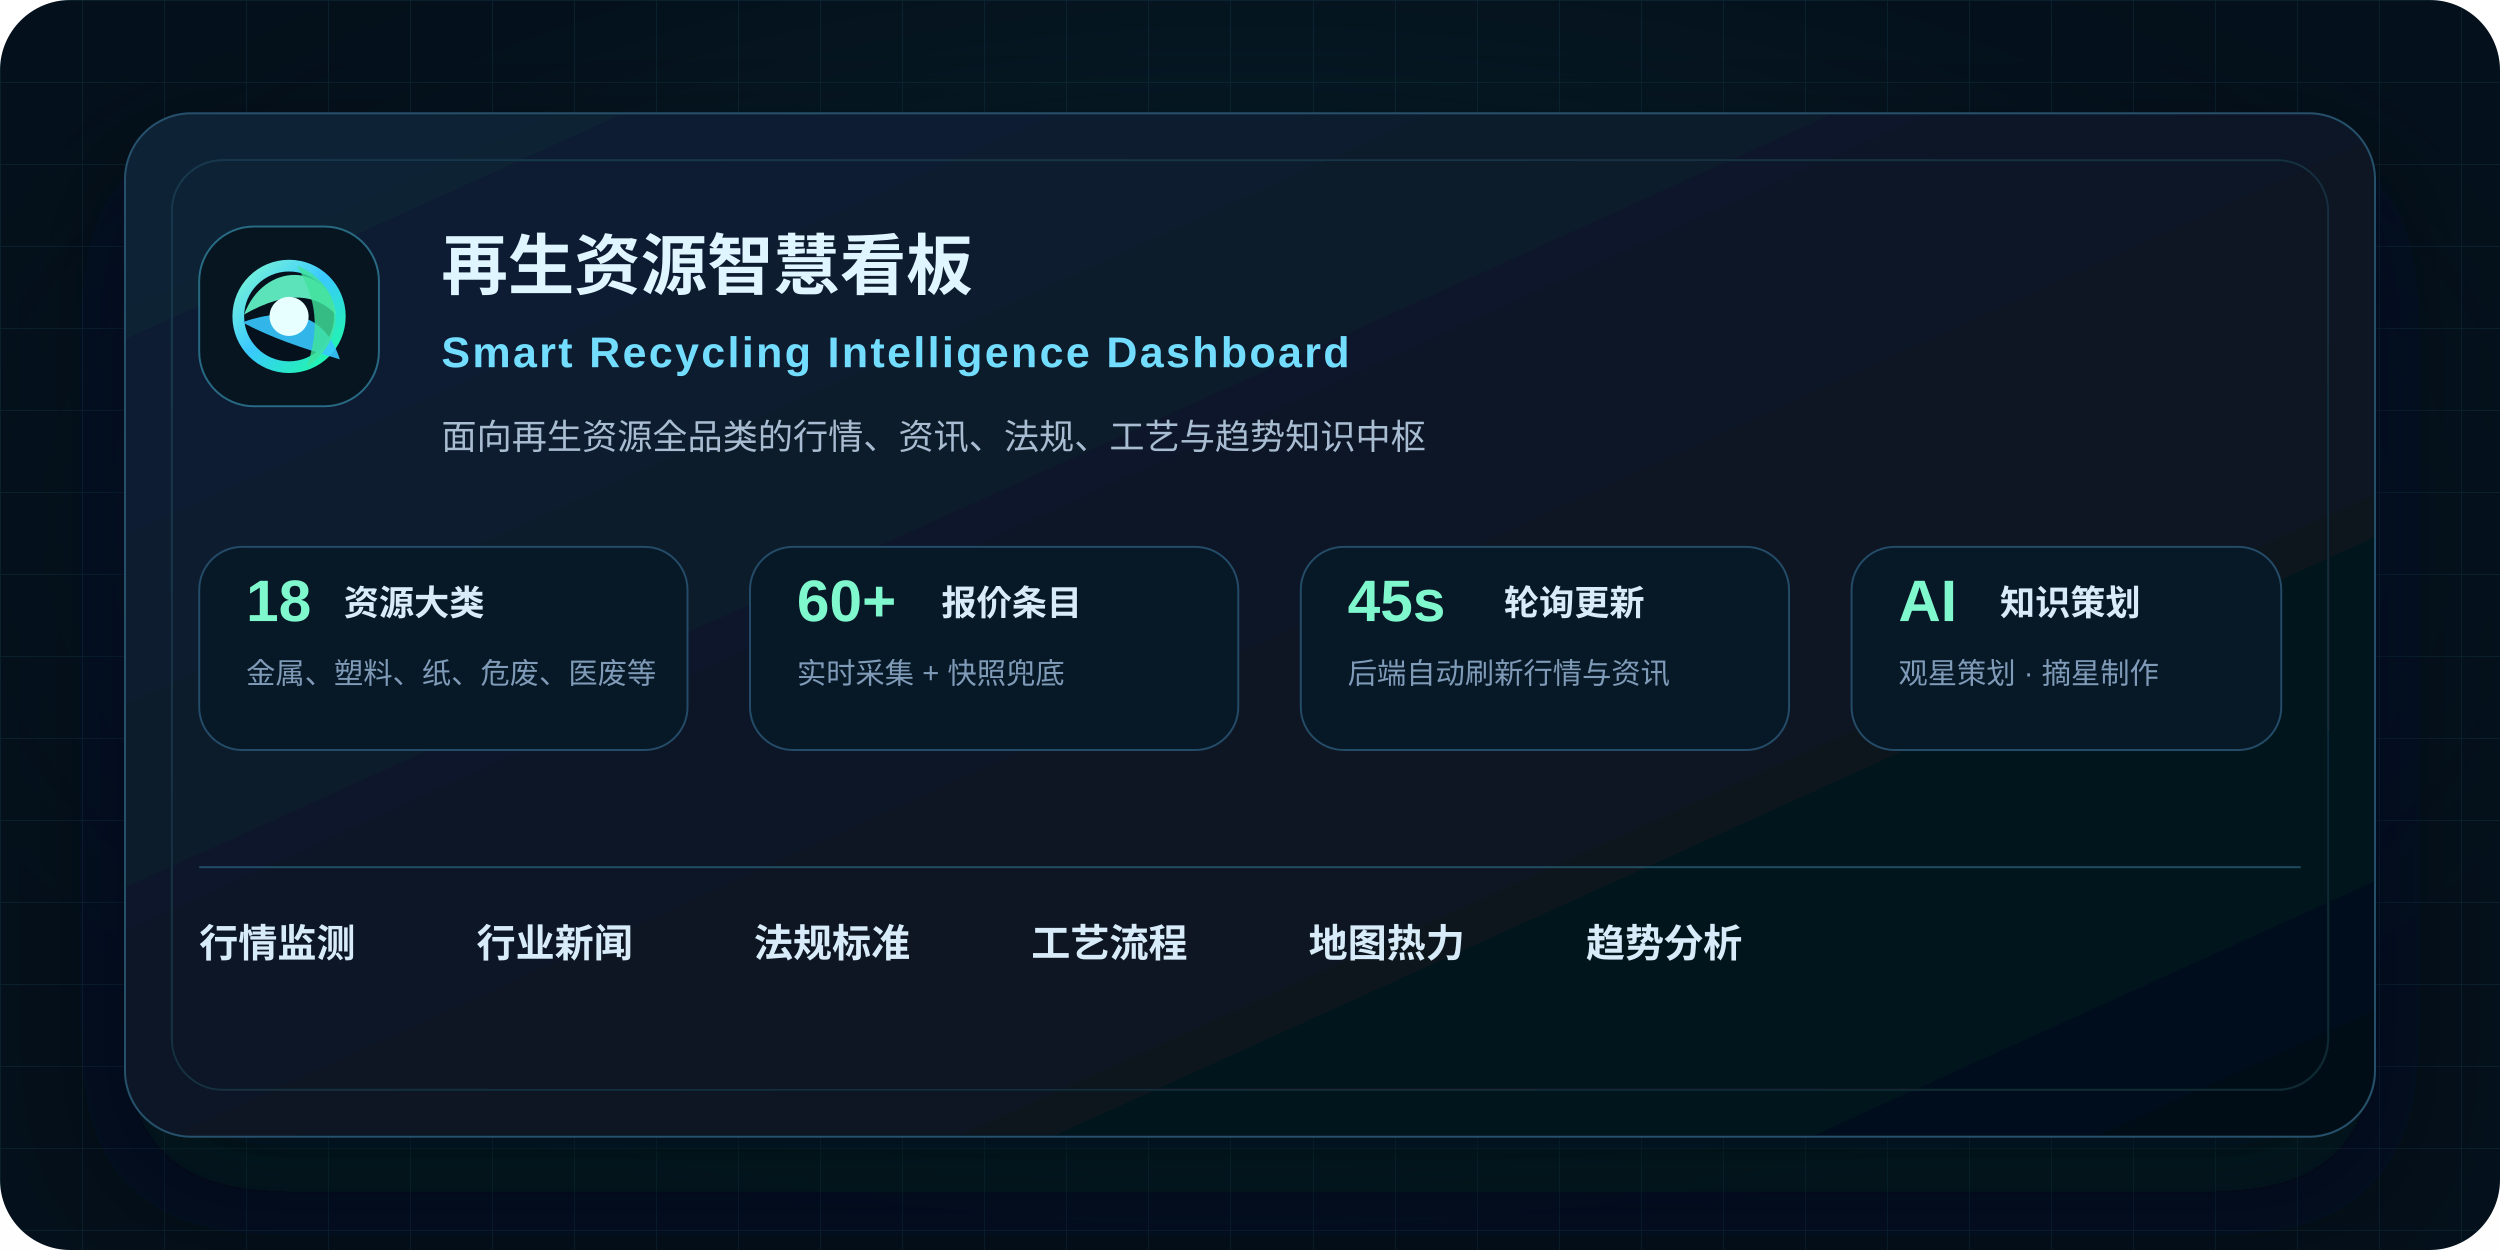
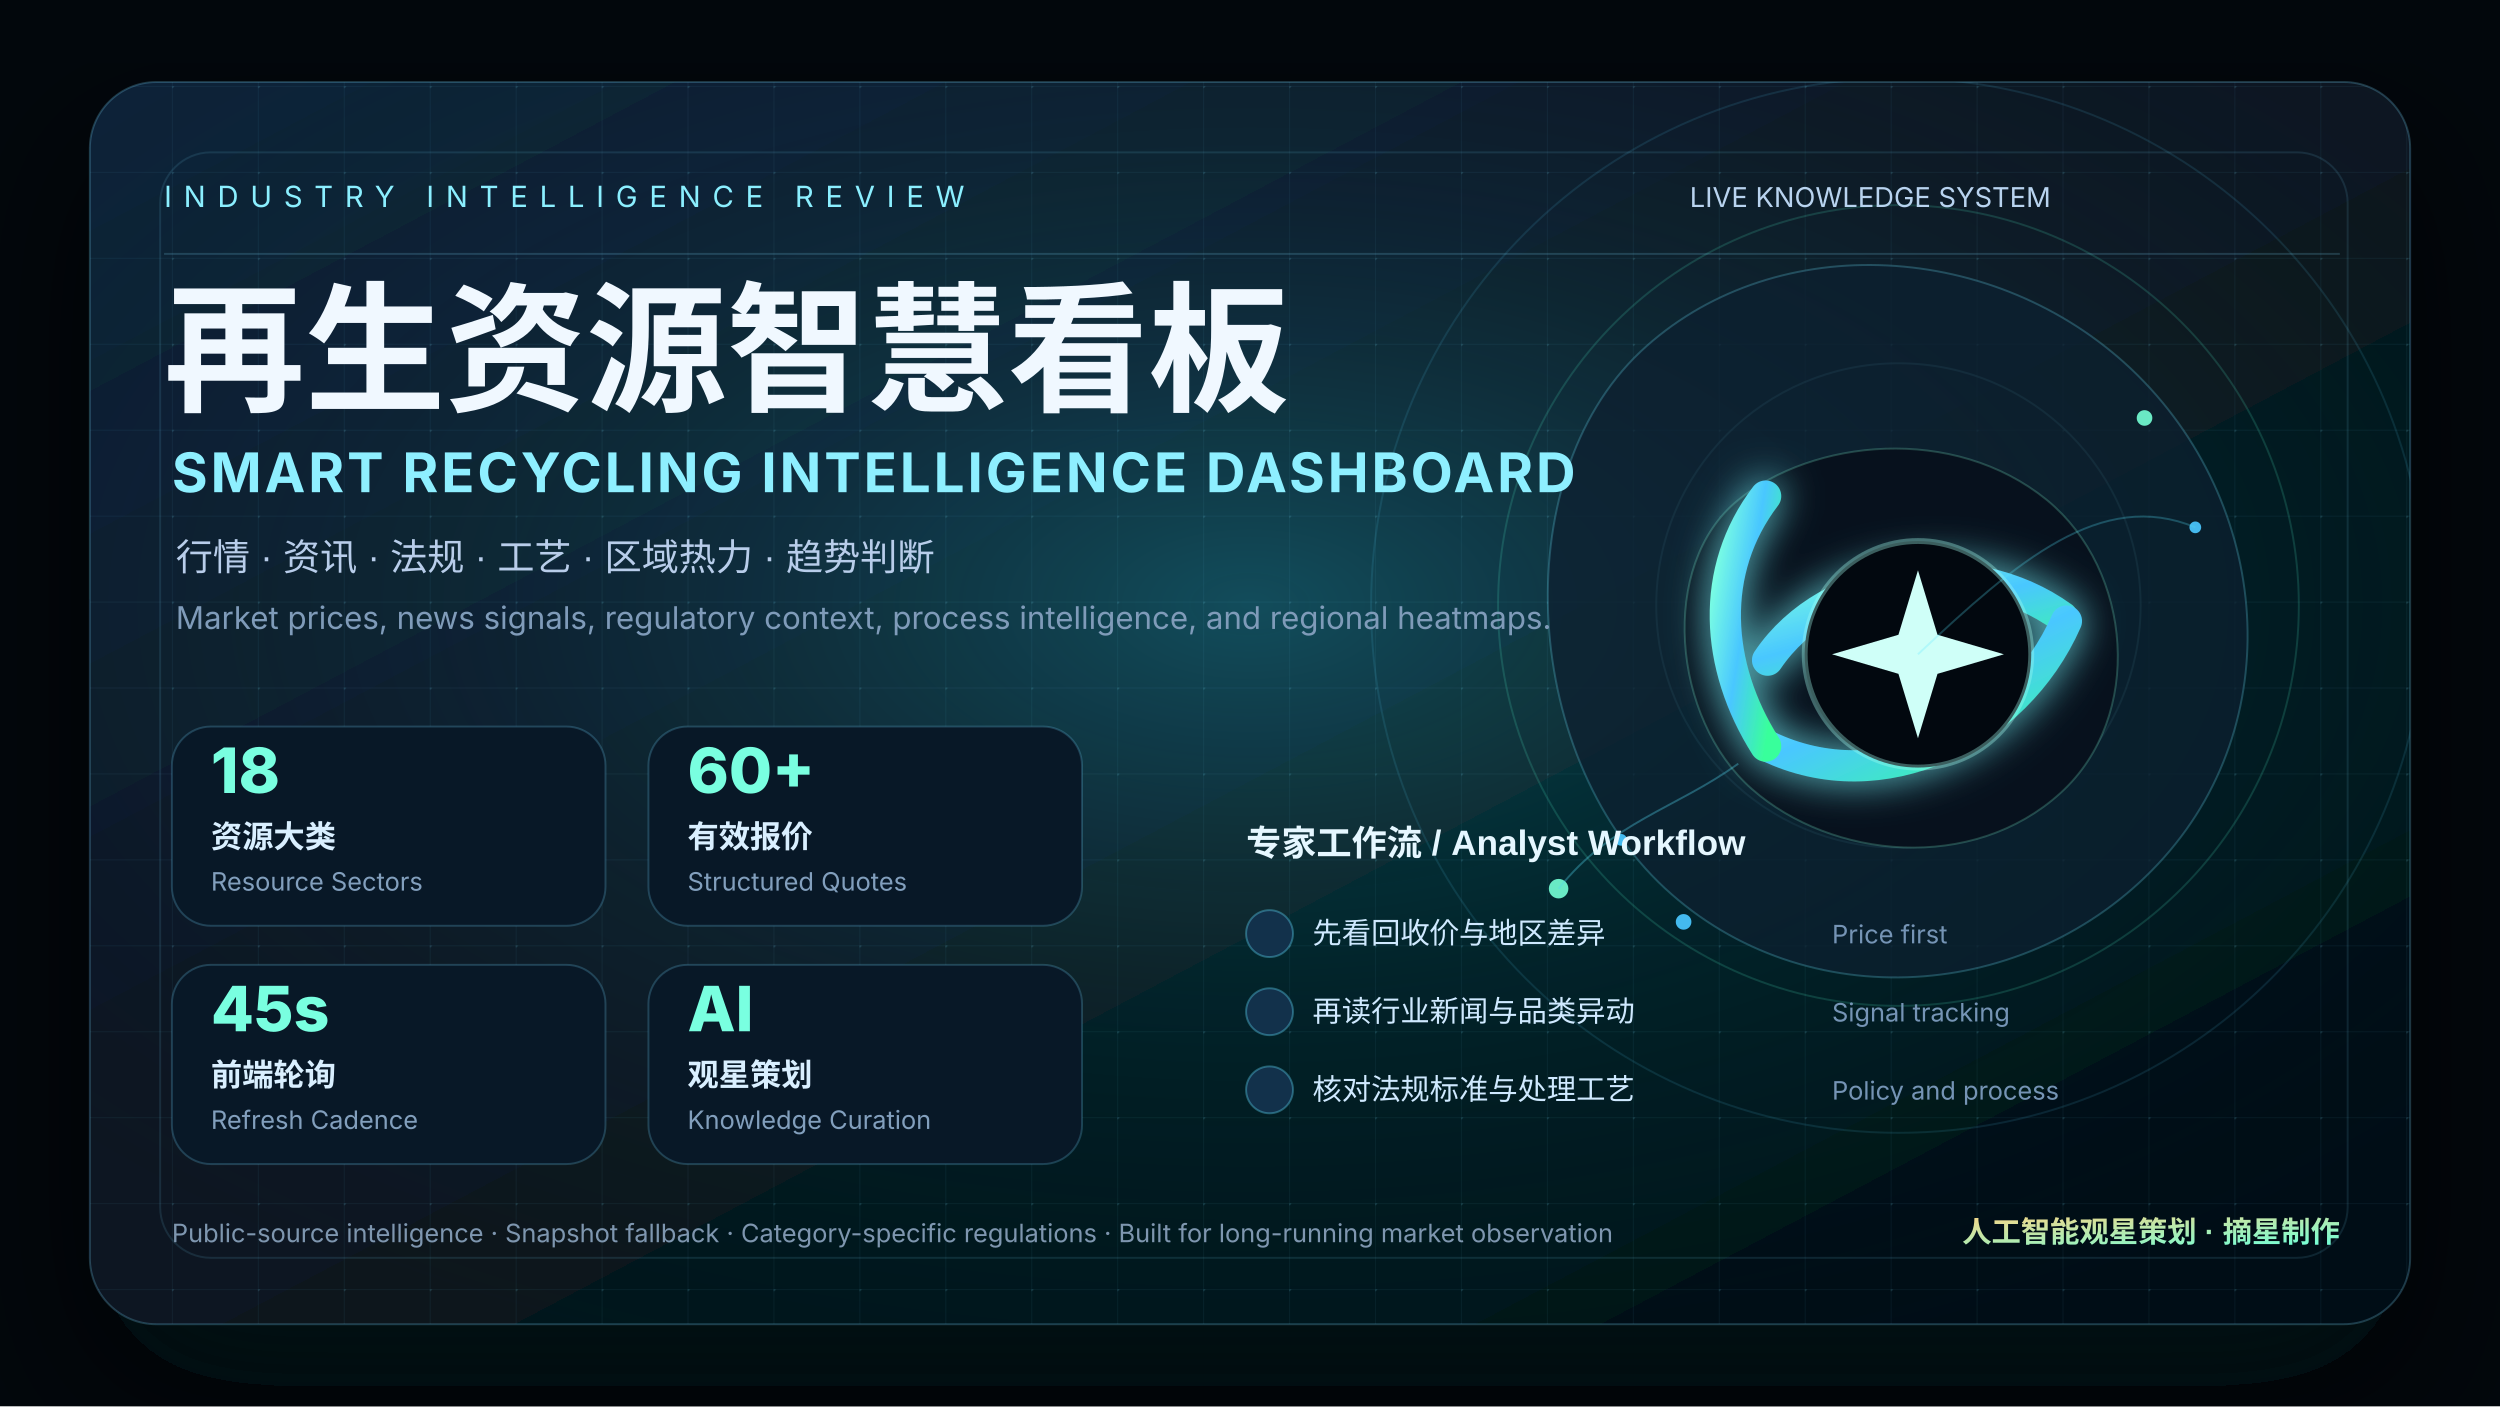
- <svg xmlns="http://www.w3.org/2000/svg" width="1280" height="640" viewBox="0 0 1280 640" fill="none" role="img" aria-label="再生资源智慧看板封面">
+ <svg xmlns="http://www.w3.org/2000/svg" width="1280" height="720" viewBox="0 0 1280 720" fill="none" role="img" aria-label="再生资源智慧看板 / Smart Recycling Intelligence Dashboard">
  <defs>
-     <radialGradient id="glow" cx="50%" cy="42%" r="60%">
-       <stop offset="0%" stop-color="#1fe8ff" stop-opacity="0.32" />
-       <stop offset="45%" stop-color="#0d7f8f" stop-opacity="0.12" />
-       <stop offset="100%" stop-color="#06111f" stop-opacity="0" />
+     <radialGradient id="bgGlow" cx="50%" cy="42%" r="70%">
+       <stop offset="0%" stop-color="#1fe8ff" stop-opacity="0.26" />
+       <stop offset="46%" stop-color="#0e7d88" stop-opacity="0.12" />
+       <stop offset="100%" stop-color="#02070c" stop-opacity="0" />
    </radialGradient>
-     <linearGradient id="panel" x1="0" y1="0" x2="1" y2="1">
-       <stop offset="0%" stop-color="#0f2237" />
-       <stop offset="58%" stop-color="#081522" />
-       <stop offset="100%" stop-color="#031018" />
+     <linearGradient id="page" x1="0" y1="0" x2="1" y2="1">
+       <stop offset="0%" stop-color="#10243a" />
+       <stop offset="42%" stop-color="#081522" />
+       <stop offset="100%" stop-color="#031015" />
    </linearGradient>
    <linearGradient id="accent" x1="0" y1="0" x2="1" y2="1">
-       <stop offset="0%" stop-color="#7ef7d4" />
-       <stop offset="48%" stop-color="#3ac9ff" />
-       <stop offset="100%" stop-color="#1bff9d" />
+       <stop offset="0%" stop-color="#7bffe2" />
+       <stop offset="48%" stop-color="#49c7ff" />
+       <stop offset="100%" stop-color="#39ff9b" />
    </linearGradient>
-     <filter id="softShadow" x="-20%" y="-20%" width="140%" height="140%">
-       <feDropShadow dx="0" dy="28" stdDeviation="34" flood-color="#00131d" flood-opacity="0.58" />
+     <linearGradient id="gold" x1="0" y1="0" x2="1" y2="1">
+       <stop offset="0%" stop-color="#f6d88a" />
+       <stop offset="100%" stop-color="#70ffd7" />
+     </linearGradient>
+     <filter id="shadow" x="-20%" y="-20%" width="140%" height="140%">
+       <feDropShadow dx="0" dy="32" stdDeviation="42" flood-color="#000712" flood-opacity="0.72" />
    </filter>
-     <pattern id="grid" width="42" height="42" patternUnits="userSpaceOnUse">
-       <path d="M42 0H0V42" stroke="#5bdcff" stroke-opacity="0.08" />
+     <filter id="glow" x="-40%" y="-40%" width="180%" height="180%">
+       <feGaussianBlur stdDeviation="10" result="blur" />
+       <feColorMatrix in="blur" type="matrix" values="0 0 0 0 0.2 0 0 0 0 0.95 0 0 0 0 1 0 0 0 0.8 0" />
+       <feBlend in="SourceGraphic" />
+     </filter>
+     <pattern id="grid" width="44" height="44" patternUnits="userSpaceOnUse">
+       <path d="M44 0H0V44" stroke="#6bdcff" stroke-opacity="0.08" />
+       <circle cx="0" cy="0" r="1.2" fill="#80eaff" fill-opacity="0.18" />
    </pattern>
+     <clipPath id="coverClip">
+       <rect x="46" y="42" width="1188" height="636" rx="34" />
+     </clipPath>
  </defs>
-   <rect width="1280" height="640" rx="36" fill="#04101b" />
-   <rect width="1280" height="640" rx="36" fill="url(#grid)" />
-   <rect width="1280" height="640" rx="36" fill="url(#glow)" />
-   <g filter="url(#softShadow)">
-     <rect x="64" y="58" width="1152" height="524" rx="34" fill="url(#panel)" stroke="#28516c" />
-     <rect x="88" y="82" width="1104" height="476" rx="26" stroke="#6deaff" stroke-opacity="0.12" />
+   <rect width="1280" height="720" fill="#02070c" />
+   <rect x="46" y="42" width="1188" height="636" rx="34" fill="url(#page)" filter="url(#shadow)" />
+   <g clip-path="url(#coverClip)">
+     <rect x="46" y="42" width="1188" height="636" fill="url(#bgGlow)" />
+     <rect x="46" y="42" width="1188" height="636" fill="url(#grid)" opacity="0.7" />
+     <circle cx="972" cy="310" r="270" stroke="#55d6ff" stroke-opacity="0.12" stroke-width="1" />
+     <circle cx="972" cy="310" r="205" stroke="#55ffd0" stroke-opacity="0.16" stroke-width="1" />
+     <circle cx="972" cy="310" r="124" stroke="#7ee9ff" stroke-opacity="0.24" stroke-width="1" />
+     <path d="M840 180C906 118 1017 122 1088 186C1162 253 1173 366 1108 439C1043 512 929 522 856 458C779 391 770 246 840 180Z" fill="#0d2030" fill-opacity="0.74" stroke="#6de8ff" stroke-opacity="0.24" />
+     <path d="M890 256C928 225 1000 217 1048 256C1092 292 1098 367 1055 406C1010 447 938 440 897 404C856 368 849 289 890 256Z" fill="#07111d" stroke="#84ffd8" stroke-opacity="0.22" />
+     <g filter="url(#glow)">
+       <path d="M905 338C936 292 1009 282 1056 316" stroke="url(#accent)" stroke-width="16" stroke-linecap="round" />
+       <path d="M1058 318C1032 377 963 410 905 382" stroke="url(#accent)" stroke-width="16" stroke-linecap="round" />
+       <path d="M904 382C878 341 875 292 904 254" stroke="url(#accent)" stroke-width="16" stroke-linecap="round" />
+     </g>
+     <circle cx="982" cy="335" r="58" fill="#02080f" stroke="#a6fff0" stroke-opacity="0.35" stroke-width="3" />
+     <path d="M982 292L992 325L1026 335L992 345L982 378L972 345L938 335L972 325L982 292Z" fill="#cffff8" />
+     <g opacity="0.92">
+       <circle cx="798" cy="455" r="5" fill="#72fbd1" />
+       <circle cx="830" cy="430" r="3" fill="#4ac7ff" />
+       <circle cx="862" cy="472" r="4" fill="#4ac7ff" />
+       <circle cx="1098" cy="214" r="4" fill="#72fbd1" />
+       <circle cx="1124" cy="270" r="3" fill="#4ac7ff" />
+       <path d="M798 455C825 421 858 414 890 391" stroke="#58e7ff" stroke-opacity="0.34" />
+       <path d="M982 335C1033 287 1076 250 1124 270" stroke="#58e7ff" stroke-opacity="0.28" />
+     </g>
  </g>
-   <g transform="translate(102 116)">
-     <rect x="0" y="0" width="92" height="92" rx="28" fill="#071521" stroke="#51d9ff" stroke-opacity="0.42" />
-     <circle cx="46" cy="46" r="26" fill="#05111c" stroke="url(#accent)" stroke-width="6" />
-     <path d="M23 45C33 18 66 18 70 45C60 35 46 32 23 45Z" fill="#64f5c7" opacity="0.92" />
-     <path d="M22 49C48 40 65 46 72 68C52 62 37 57 22 49Z" fill="#37c8ff" opacity="0.9" />
-     <path d="M50 20C75 30 76 58 55 72C62 52 60 37 50 20Z" fill="#40e29c" opacity="0.82" />
-     <circle cx="46" cy="46" r="10" fill="#e8ffff" />
+   <rect x="46" y="42" width="1188" height="636" rx="34" stroke="#79d9ff" stroke-opacity="0.24" />
+   <rect x="82" y="78" width="1120" height="566" rx="26" stroke="#79d9ff" stroke-opacity="0.12" />
+   <text x="84" y="106" fill="#8befff" font-size="15" font-family="Outfit, Inter, Arial, sans-serif" letter-spacing="6">INDUSTRY INTELLIGENCE REVIEW</text>
+   <text x="1050" y="106" fill="#b8d3ef" font-size="14" font-family="Outfit, Inter, Arial, sans-serif" text-anchor="end">LIVE KNOWLEDGE SYSTEM</text>
+   <line x1="84" y1="130" x2="1198" y2="130" stroke="#81dfff" stroke-opacity="0.18" />
+   <text x="84" y="205" fill="#f0f8ff" font-size="72" font-weight="800" font-family="Noto Sans SC, Microsoft YaHei, Arial, sans-serif">再生资源智慧看板</text>
+   <text x="88" y="252" fill="#8eefff" font-size="28" font-weight="700" font-family="Outfit, Inter, Arial, sans-serif" letter-spacing="1.5">SMART RECYCLING INTELLIGENCE DASHBOARD</text>
+   <text x="90" y="292" fill="#b8cdea" font-size="19" font-family="Noto Sans SC, Microsoft YaHei, Arial, sans-serif">行情 · 资讯 · 法规 · 工艺 · 区域热力 · 趋势判断</text>
+   <text x="90" y="322" fill="#7f9bb9" font-size="16" font-family="Outfit, Inter, Arial, sans-serif">Market prices, news signals, regulatory context, process intelligence, and regional heatmaps.</text>
+   <g transform="translate(88 372)">
+     <rect width="222" height="102" rx="20" fill="#081827" stroke="#73d9ff" stroke-opacity="0.22" />
+     <text x="20" y="34" fill="#79ffe0" font-size="32" font-weight="800" font-family="Outfit, Inter, Arial, sans-serif">18</text>
+     <text x="20" y="62" fill="#d9efff" font-size="16" font-weight="700" font-family="Noto Sans SC, Microsoft YaHei, Arial, sans-serif">资源大类</text>
+     <text x="20" y="84" fill="#829fbd" font-size="13" font-family="Outfit, Inter, Arial, sans-serif">Resource Sectors</text>
  </g>
-   <g transform="translate(226 118)">
-     <text x="0" y="30" fill="#dff5ff" font-family="Microsoft YaHei, PingFang SC, Segoe UI, Arial, sans-serif" font-size="34" font-weight="800">再生资源智慧看板</text>
-     <text x="0" y="70" fill="#73ddff" font-family="Segoe UI, Arial, sans-serif" font-size="22" font-weight="700" letter-spacing="1.2">Smart Recycling Intelligence Dashboard</text>
-     <text x="0" y="112" fill="#a9bdd2" font-family="Microsoft YaHei, PingFang SC, Segoe UI, Arial, sans-serif" font-size="18">面向再生资源全品类的行情、资讯、法规、工艺与趋势知识中枢</text>
+   <g transform="translate(332 372)">
+     <rect width="222" height="102" rx="20" fill="#081827" stroke="#73d9ff" stroke-opacity="0.22" />
+     <text x="20" y="34" fill="#79ffe0" font-size="32" font-weight="800" font-family="Outfit, Inter, Arial, sans-serif">60+</text>
+     <text x="20" y="62" fill="#d9efff" font-size="16" font-weight="700" font-family="Noto Sans SC, Microsoft YaHei, Arial, sans-serif">有效报价</text>
+     <text x="20" y="84" fill="#829fbd" font-size="13" font-family="Outfit, Inter, Arial, sans-serif">Structured Quotes</text>
  </g>
-   <g transform="translate(102 280)">
-     <rect x="0" y="0" width="250" height="104" rx="22" fill="#071827" stroke="#244b67" />
-     <text x="24" y="38" fill="#80f8ce" font-family="Segoe UI, Arial, sans-serif" font-size="30" font-weight="800">18</text>
-     <text x="74" y="35" fill="#d7ebf8" font-family="Microsoft YaHei, PingFang SC, Segoe UI, Arial, sans-serif" font-size="18" font-weight="700">资源大类</text>
-     <text x="24" y="70" fill="#7f9bb8" font-family="Microsoft YaHei, PingFang SC, Segoe UI, Arial, sans-serif" font-size="15">金属、塑料、纸、危废、医废等</text>
+   <g transform="translate(88 494)">
+     <rect width="222" height="102" rx="20" fill="#081827" stroke="#73d9ff" stroke-opacity="0.22" />
+     <text x="20" y="34" fill="#79ffe0" font-size="32" font-weight="800" font-family="Outfit, Inter, Arial, sans-serif">45s</text>
+     <text x="20" y="62" fill="#d9efff" font-size="16" font-weight="700" font-family="Noto Sans SC, Microsoft YaHei, Arial, sans-serif">前端轮询</text>
+     <text x="20" y="84" fill="#829fbd" font-size="13" font-family="Outfit, Inter, Arial, sans-serif">Refresh Cadence</text>
  </g>
-   <g transform="translate(384 280)">
-     <rect x="0" y="0" width="250" height="104" rx="22" fill="#071827" stroke="#244b67" />
-     <text x="24" y="38" fill="#80f8ce" font-family="Segoe UI, Arial, sans-serif" font-size="30" font-weight="800">60+</text>
-     <text x="98" y="35" fill="#d7ebf8" font-family="Microsoft YaHei, PingFang SC, Segoe UI, Arial, sans-serif" font-size="18" font-weight="700">报价条目</text>
-     <text x="24" y="70" fill="#7f9bb8" font-family="Microsoft YaHei, PingFang SC, Segoe UI, Arial, sans-serif" font-size="15">实时采集 + 快照兜底</text>
+   <g transform="translate(332 494)">
+     <rect width="222" height="102" rx="20" fill="#081827" stroke="#73d9ff" stroke-opacity="0.22" />
+     <text x="20" y="34" fill="#79ffe0" font-size="32" font-weight="800" font-family="Outfit, Inter, Arial, sans-serif">AI</text>
+     <text x="20" y="62" fill="#d9efff" font-size="16" font-weight="700" font-family="Noto Sans SC, Microsoft YaHei, Arial, sans-serif">观星策划</text>
+     <text x="20" y="84" fill="#829fbd" font-size="13" font-family="Outfit, Inter, Arial, sans-serif">Knowledge Curation</text>
  </g>
-   <g transform="translate(666 280)">
-     <rect x="0" y="0" width="250" height="104" rx="22" fill="#071827" stroke="#244b67" />
-     <text x="24" y="38" fill="#80f8ce" font-family="Segoe UI, Arial, sans-serif" font-size="30" font-weight="800">45s</text>
-     <text x="104" y="35" fill="#d7ebf8" font-family="Microsoft YaHei, PingFang SC, Segoe UI, Arial, sans-serif" font-size="18" font-weight="700">轮询更新</text>
-     <text x="24" y="70" fill="#7f9bb8" font-family="Microsoft YaHei, PingFang SC, Segoe UI, Arial, sans-serif" font-size="15">后端自动刷新行情与资讯</text>
+   <g transform="translate(638 438)">
+     <text x="0" y="0" fill="#e5f7ff" font-size="18" font-weight="800" font-family="Noto Sans SC, Microsoft YaHei, Arial, sans-serif">专家工作流 / Analyst Workflow</text>
+     <g transform="translate(0 28)">
+       <circle cx="12" cy="12" r="12" fill="#12314b" stroke="#63dfff" stroke-opacity="0.35" />
+       <text x="34" y="17" fill="#cfe9ff" font-size="15" font-family="Noto Sans SC, Microsoft YaHei, Arial, sans-serif">先看回收价与地区差异</text>
+       <text x="300" y="17" fill="#7594b5" font-size="13" font-family="Outfit, Inter, Arial, sans-serif">Price first</text>
+     </g>
+     <g transform="translate(0 68)">
+       <circle cx="12" cy="12" r="12" fill="#12314b" stroke="#63dfff" stroke-opacity="0.35" />
+       <text x="34" y="17" fill="#cfe9ff" font-size="15" font-family="Noto Sans SC, Microsoft YaHei, Arial, sans-serif">再读行业新闻与品类异动</text>
+       <text x="300" y="17" fill="#7594b5" font-size="13" font-family="Outfit, Inter, Arial, sans-serif">Signal tracking</text>
+     </g>
+     <g transform="translate(0 108)">
+       <circle cx="12" cy="12" r="12" fill="#12314b" stroke="#63dfff" stroke-opacity="0.35" />
+       <text x="34" y="17" fill="#cfe9ff" font-size="15" font-family="Noto Sans SC, Microsoft YaHei, Arial, sans-serif">核对法规标准与处理工艺</text>
+       <text x="300" y="17" fill="#7594b5" font-size="13" font-family="Outfit, Inter, Arial, sans-serif">Policy and process</text>
+     </g>
  </g>
-   <g transform="translate(948 280)">
-     <rect x="0" y="0" width="220" height="104" rx="22" fill="#071827" stroke="#244b67" />
-     <text x="24" y="38" fill="#80f8ce" font-family="Segoe UI, Arial, sans-serif" font-size="30" font-weight="800">AI</text>
-     <text x="76" y="35" fill="#d7ebf8" font-family="Microsoft YaHei, PingFang SC, Segoe UI, Arial, sans-serif" font-size="18" font-weight="700">知识策划</text>
-     <text x="24" y="70" fill="#7f9bb8" font-family="Microsoft YaHei, PingFang SC, Segoe UI, Arial, sans-serif" font-size="15">观星策划 · 摘星制作</text>
-   </g>
-   <g transform="translate(102 444)">
-     <path d="M0 0H1076" stroke="#2f6a86" stroke-opacity="0.65" />
-     <text x="0" y="46" fill="#d7ebf8" font-family="Microsoft YaHei, PingFang SC, Segoe UI, Arial, sans-serif" font-size="20" font-weight="700">行情监测</text>
-     <text x="142" y="46" fill="#d7ebf8" font-family="Microsoft YaHei, PingFang SC, Segoe UI, Arial, sans-serif" font-size="20" font-weight="700">行业新闻</text>
-     <text x="284" y="46" fill="#d7ebf8" font-family="Microsoft YaHei, PingFang SC, Segoe UI, Arial, sans-serif" font-size="20" font-weight="700">法规标准</text>
-     <text x="426" y="46" fill="#d7ebf8" font-family="Microsoft YaHei, PingFang SC, Segoe UI, Arial, sans-serif" font-size="20" font-weight="700">工艺流程</text>
-     <text x="568" y="46" fill="#d7ebf8" font-family="Microsoft YaHei, PingFang SC, Segoe UI, Arial, sans-serif" font-size="20" font-weight="700">地图热力</text>
-     <text x="710" y="46" fill="#d7ebf8" font-family="Microsoft YaHei, PingFang SC, Segoe UI, Arial, sans-serif" font-size="20" font-weight="700">趋势分析</text>
-   </g>
+   <text x="88" y="636" fill="#7e96af" font-size="13" font-family="Outfit, Inter, Arial, sans-serif">Public-source intelligence · Snapshot fallback · Category-specific regulations · Built for long-running market observation</text>
+   <text x="1198" y="636" fill="url(#gold)" font-size="15" font-weight="800" font-family="Noto Sans SC, Microsoft YaHei, Arial, sans-serif" text-anchor="end">人工智能观星策划 · 摘星制作</text>
</svg>
